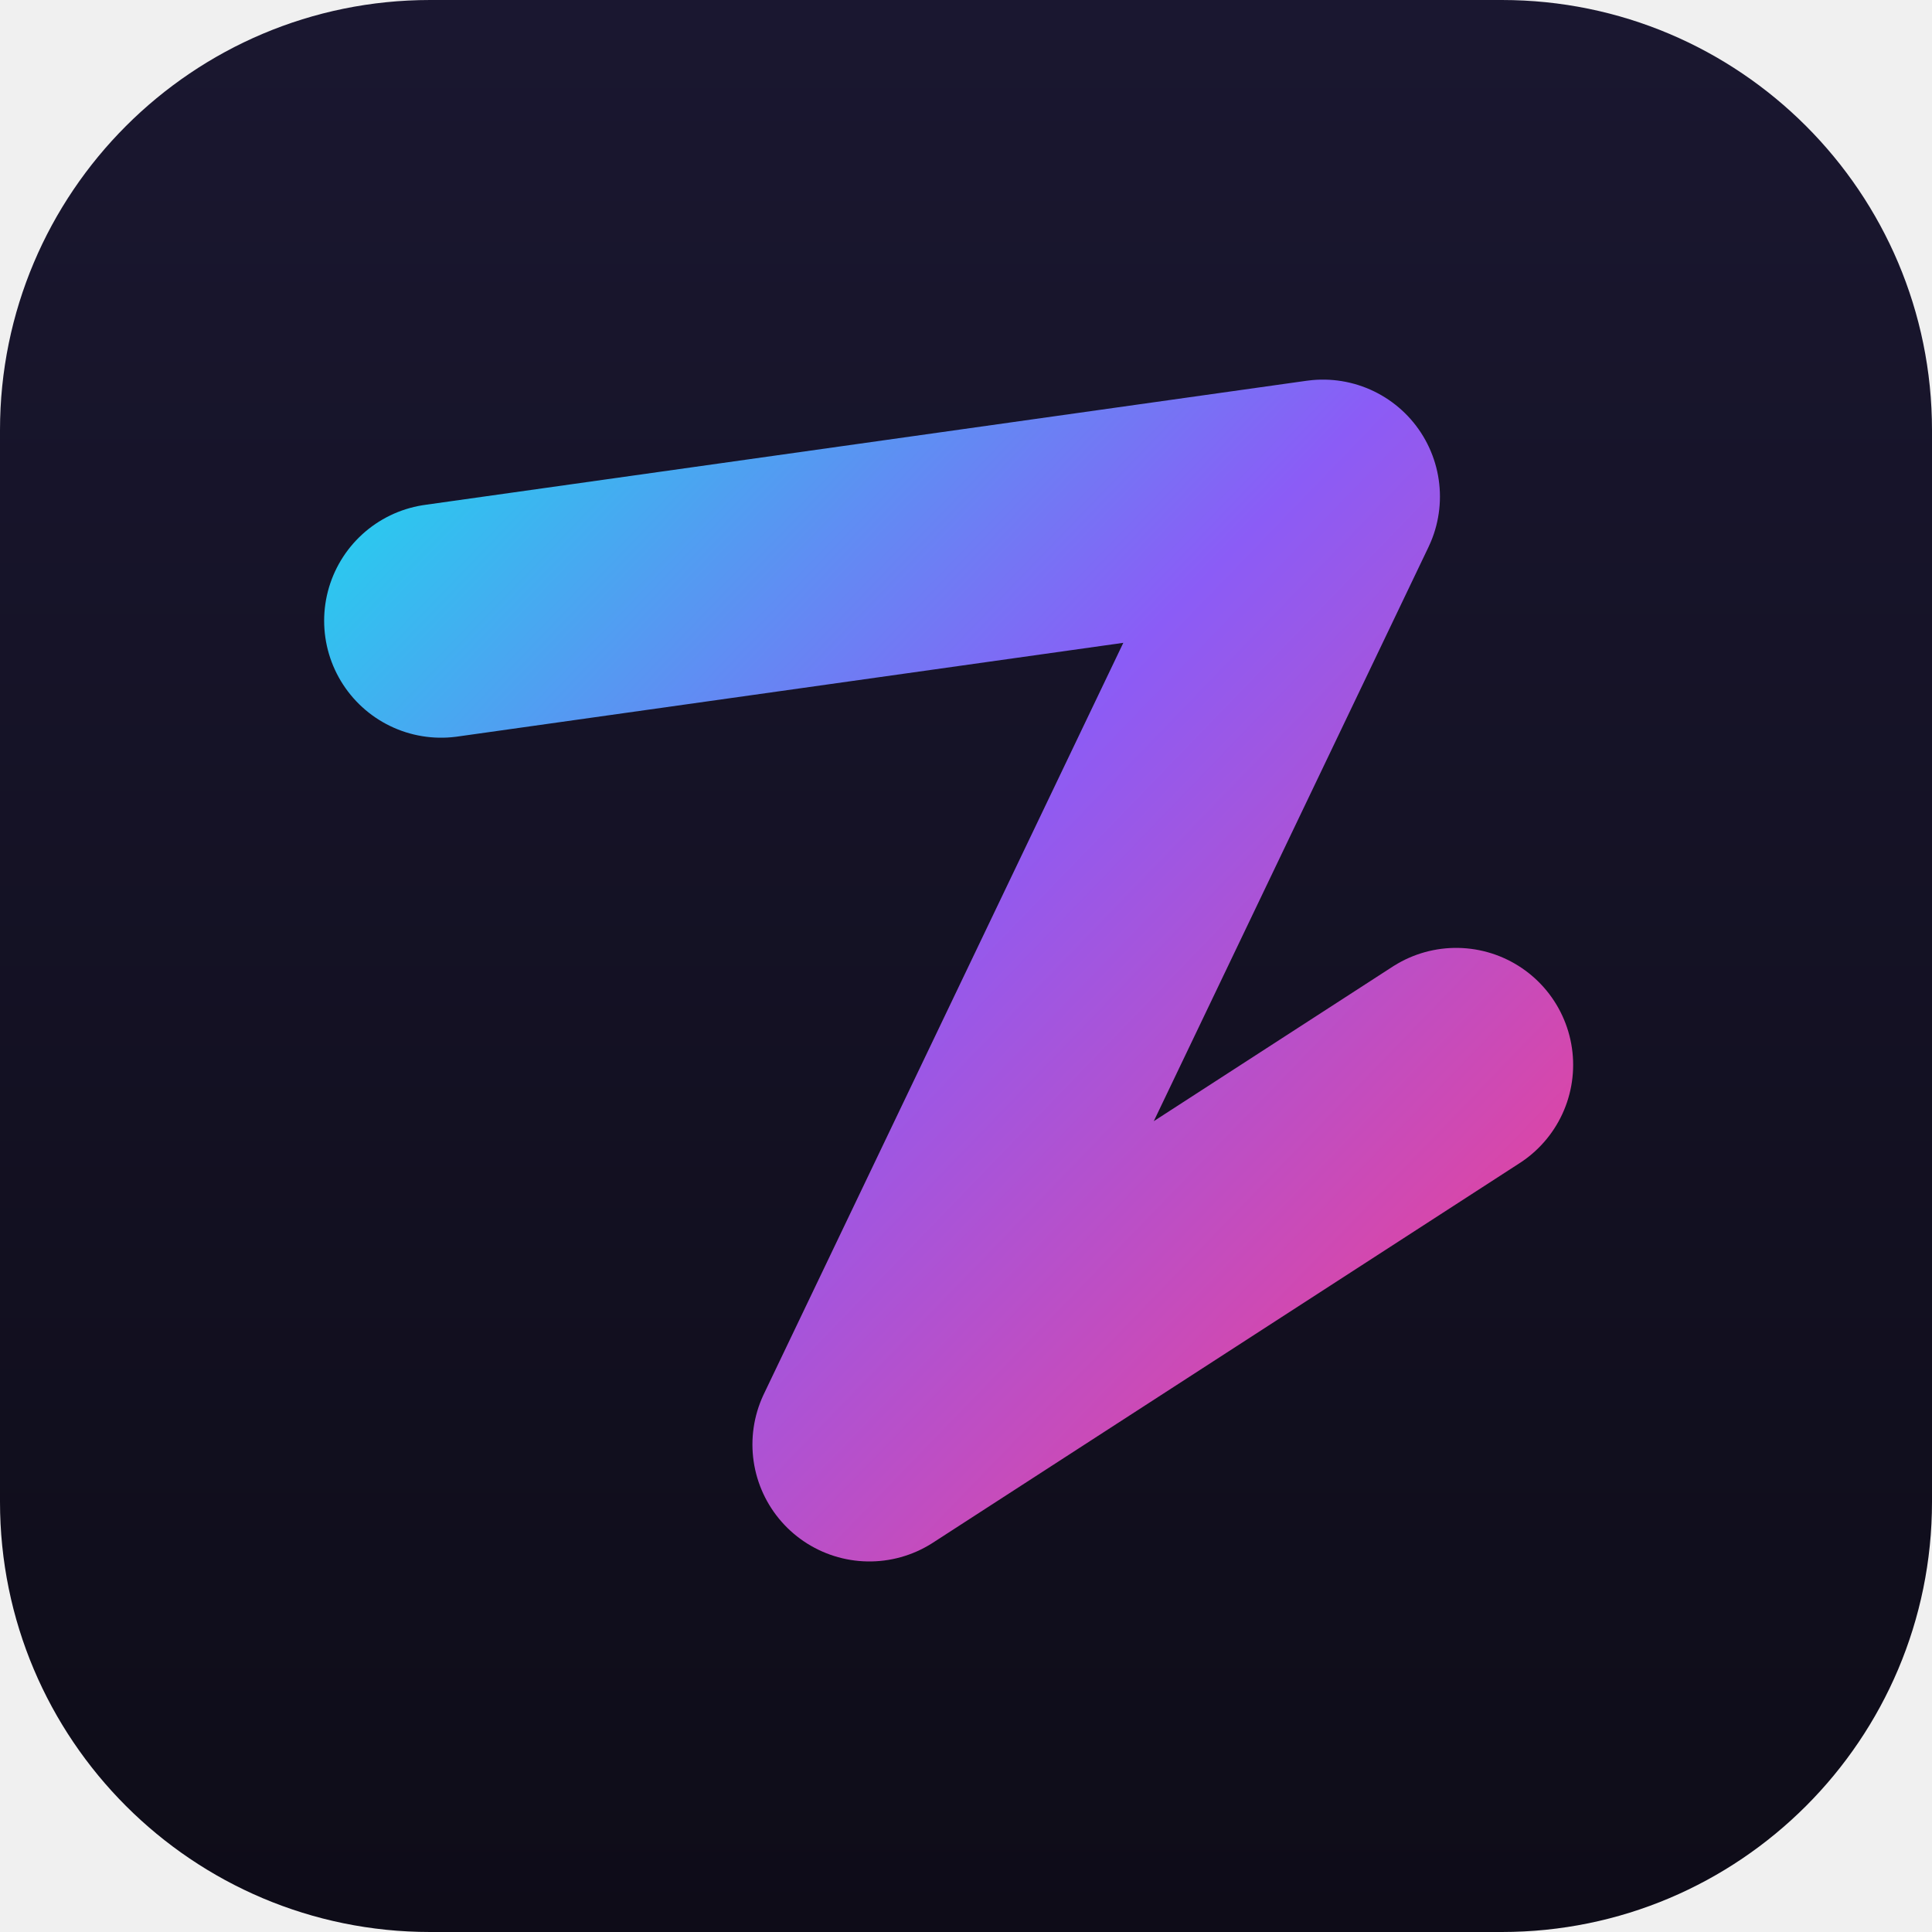
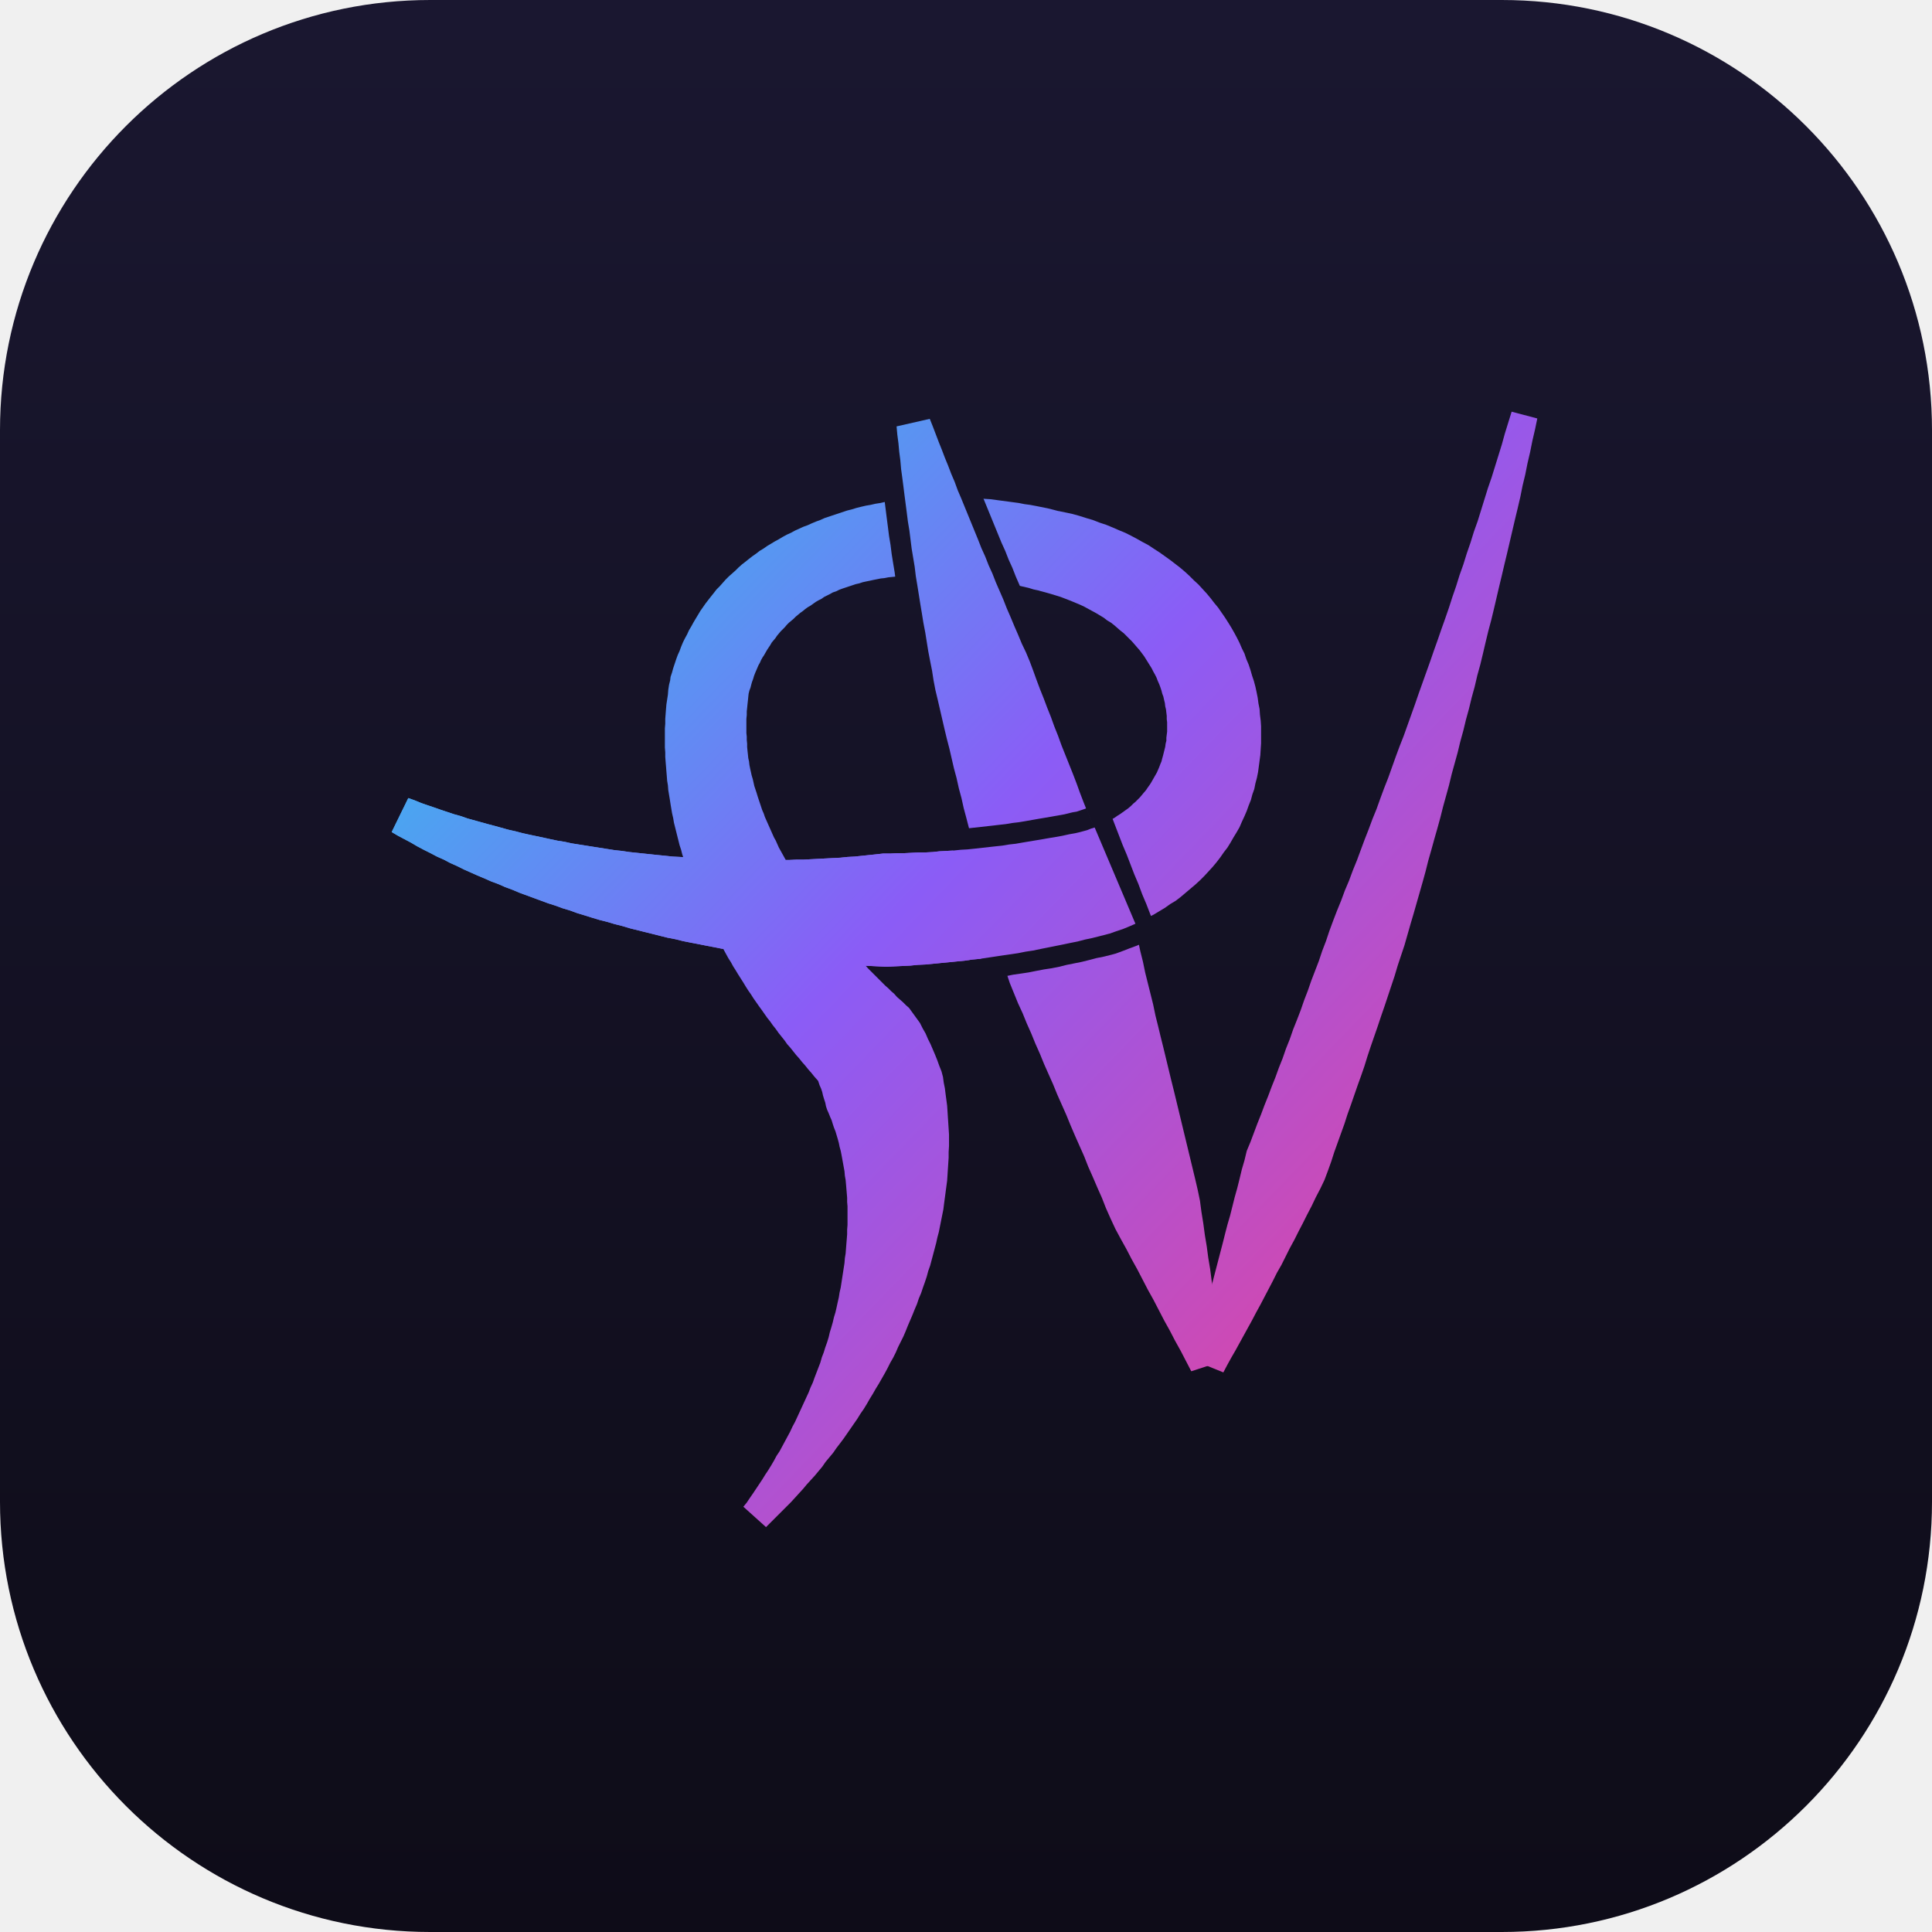
<svg xmlns="http://www.w3.org/2000/svg" viewBox="0 0 512 512" width="512" height="512" role="img" aria-label="Zivybb app icon">
  <defs>
    <linearGradient id="zivybbBackdrop" x1="0" y1="0" x2="0" y2="512" gradientUnits="userSpaceOnUse">
      <stop offset="0" stop-color="#1A1730" />
      <stop offset="1" stop-color="#0E0C18" />
    </linearGradient>
-     <linearGradient id="zivybbIconStroke" x1="100" y1="110" x2="400" y2="400" gradientUnits="userSpaceOnUse">
-       <stop offset="0" stop-color="#22D3EE" />
+     <linearGradient id="zivybbStroke" x1="105" y1="110" x2="405" y2="400" gradientUnits="userSpaceOnUse">
+       <stop offset="0.0" stop-color="#22D3EE" />
      <stop offset="0.45" stop-color="#8B5CF6" />
-       <stop offset="1" stop-color="#F43F8E" />
+       <stop offset="1.0" stop-color="#F43F8E" />
    </linearGradient>
+     <mask id="zivybbUnderV">
+       <rect x="0" y="0" width="512" height="512" fill="#fff" />
+       <path d="M 232.3 114.3 L 232.5 116.5 L 232.7 118.8 L 233.0 121.0 L 233.2 123.3 L 233.5 125.6 L 233.8 127.9 L 234.1 130.2 L 234.4 132.5 L 234.7 134.9 L 235.0 137.3 L 235.3 139.6 L 235.6 142.0 L 236.0 144.4 L 236.3 146.8 L 236.7 149.3 L 237.1 151.7 L 237.4 154.1 L 237.8 156.6 L 238.2 159.1 L 238.6 161.6 L 239.0 164.1 L 239.5 166.6 L 239.9 169.1 L 240.3 171.6 L 240.8 174.2 L 241.2 176.7 L 241.7 179.3 L 242.1 181.9 L 242.6 184.5 L 243.2 187.0 L 243.8 189.6 L 244.4 192.2 L 245.1 194.8 L 245.7 197.4 L 246.3 200.0 L 246.9 202.6 L 247.6 205.2 L 248.2 207.9 L 248.9 210.5 L 249.5 213.2 L 250.2 215.8 L 250.9 218.5 L 251.5 221.2 L 252.2 223.9 L 252.9 226.6 L 253.6 229.3 L 254.3 232.0 L 255.0 234.7 L 255.7 237.4 L 256.4 240.2 L 257.1 242.9 L 257.8 245.7 L 258.5 248.4 L 259.2 251.2 L 260.0 254.0 L 260.7 256.7 L 261.4 259.5 L 262.3 262.3 L 263.5 264.9 L 264.6 267.6 L 265.8 270.3 L 266.9 272.9 L 268.1 275.6 L 269.2 278.3 L 270.4 281.0 L 271.5 283.7 L 272.7 286.4 L 273.9 289.1 L 275.0 291.8 L 276.2 294.5 L 277.4 297.2 L 278.5 300.0 L 279.7 302.7 L 280.9 305.4 L 282.0 308.2 L 283.2 310.9 L 284.4 313.7 L 285.6 316.4 L 286.8 319.2 L 287.9 321.9 L 289.1 324.7 L 290.4 327.4 L 291.8 330.1 L 293.3 332.7 L 294.7 335.4 L 296.1 338.1 L 297.6 340.8 L 299.0 343.5 L 300.5 346.2 L 301.9 348.9 L 303.3 351.6 L 304.8 354.3 L 306.2 357.0 L 307.6 359.7 L 309.1 362.4 L 310.5 365.1 L 329.5 358.9 L 329.1 355.9 L 328.6 352.8 L 328.2 349.8 L 327.7 346.7 L 327.3 343.7 L 326.8 340.7 L 326.4 337.6 L 325.9 334.6 L 325.5 331.6 L 325.0 328.6 L 324.6 325.5 L 324.1 322.5 L 323.7 319.5 L 323.2 316.5 L 322.6 313.5 L 321.9 310.6 L 321.2 307.7 L 320.5 304.8 L 319.8 301.9 L 319.1 299.0 L 318.4 296.1 L 317.7 293.2 L 317.0 290.3 L 316.3 287.4 L 315.6 284.5 L 314.9 281.6 L 314.2 278.8 L 313.5 275.9 L 312.8 273.1 L 312.1 270.2 L 311.5 267.4 L 310.8 264.5 L 310.1 261.7 L 309.4 258.9 L 308.8 256.0 L 308.1 253.2 L 307.4 250.4 L 306.8 247.6 L 305.9 244.9 L 304.8 242.2 L 303.8 239.6 L 302.7 237.0 L 301.7 234.3 L 300.6 231.7 L 299.6 229.1 L 298.6 226.5 L 297.5 223.9 L 296.5 221.3 L 295.5 218.7 L 294.5 216.1 L 293.5 213.6 L 292.5 211.0 L 291.5 208.4 L 290.5 205.9 L 289.5 203.4 L 288.5 200.8 L 287.5 198.3 L 286.6 195.8 L 285.6 193.3 L 284.7 190.8 L 283.7 188.4 L 282.8 185.9 L 281.8 183.5 L 280.9 181.0 L 280.0 178.6 L 279.0 176.1 L 278.1 173.7 L 277.1 171.4 L 276.1 169.0 L 275.1 166.7 L 274.1 164.3 L 273.1 162.0 L 272.1 159.7 L 271.1 157.4 L 270.2 155.1 L 269.2 152.8 L 268.3 150.5 L 267.3 148.3 L 266.4 146.0 L 265.4 143.8 L 264.5 141.6 L 263.6 139.4 L 262.7 137.2 L 261.8 135.0 L 260.9 132.8 L 260.0 130.6 L 259.2 128.5 L 258.3 126.3 L 257.4 124.2 L 256.6 122.1 L 255.8 120.0 L 254.9 117.9 L 254.1 115.8 L 253.3 113.8 L 252.5 111.7 L 251.7 109.7 Z" fill="#000" />
+     </mask>
+     <mask id="zivybbUnderZ">
+       <rect x="0" y="0" width="512" height="512" fill="#fff" />
+       <path d="M 101.4 225.5 L 103.2 226.4 L 104.9 227.4 L 106.6 228.4 L 108.4 229.3 L 110.1 230.2 L 111.9 231.1 L 113.7 232.1 L 115.5 232.9 L 117.3 233.8 L 119.2 234.7 L 121.0 235.5 L 122.8 236.4 L 124.7 237.2 L 126.6 238.0 L 128.5 238.8 L 130.3 239.6 L 132.2 240.3 L 134.2 241.1 L 136.1 241.8 L 138.0 242.6 L 139.9 243.3 L 141.9 244.0 L 143.8 244.7 L 145.8 245.4 L 147.8 246.0 L 149.8 246.7 L 151.7 247.3 L 153.7 247.9 L 155.7 248.5 L 157.7 249.1 L 159.8 249.7 L 161.8 250.3 L 163.8 250.8 L 165.8 251.4 L 167.9 251.9 L 169.9 252.4 L 172.0 252.9 L 174.0 253.4 L 176.1 253.9 L 178.2 254.4 L 180.2 254.8 L 182.3 255.2 L 184.4 255.7 L 186.5 256.1 L 188.6 256.5 L 190.7 256.8 L 192.8 257.2 L 194.9 257.6 L 197.0 257.9 L 199.1 258.2 L 201.2 258.5 L 203.3 258.8 L 205.4 259.1 L 207.5 259.4 L 209.6 259.7 L 211.7 259.9 L 213.9 260.1 L 216.0 260.3 L 218.1 260.5 L 220.2 260.7 L 222.4 260.9 L 224.5 261.1 L 226.6 261.2 L 228.7 261.4 L 230.9 261.5 L 233.0 261.6 L 235.1 261.7 L 237.2 261.6 L 239.3 261.5 L 241.5 261.4 L 243.6 261.2 L 245.7 261.0 L 247.8 260.9 L 249.9 260.7 L 252.0 260.5 L 254.0 260.3 L 256.1 260.0 L 258.2 259.8 L 260.3 259.5 L 262.3 259.2 L 264.4 259.0 L 266.5 258.7 L 268.5 258.3 L 270.6 258.0 L 272.6 257.7 L 274.6 257.3 L 276.7 256.9 L 278.7 256.6 L 280.7 256.2 L 282.7 255.7 L 284.7 255.3 L 286.7 254.9 L 288.7 254.4 L 290.6 253.9 L 292.6 253.5 L 294.6 253.0 L 295.7 252.7 L 297.6 252.0 L 299.4 251.3 L 301.3 250.6 L 303.1 249.8 L 287.9 214.2 L 287.1 214.5 L 286.2 214.8 L 285.3 215.1 L 284.3 215.3 L 285.4 215.0 L 283.7 215.4 L 282.1 215.8 L 280.4 216.1 L 278.7 216.4 L 277.0 216.7 L 275.2 217.0 L 273.5 217.3 L 271.8 217.6 L 270.0 217.9 L 268.3 218.1 L 266.5 218.4 L 264.7 218.6 L 263.0 218.8 L 261.2 219.0 L 259.4 219.2 L 257.6 219.4 L 255.8 219.6 L 254.0 219.7 L 252.2 219.9 L 250.4 220.0 L 248.6 220.2 L 246.7 220.3 L 244.9 220.4 L 243.1 220.5 L 241.2 220.5 L 239.4 220.6 L 237.6 220.6 L 235.7 220.7 L 233.9 220.8 L 232.0 220.9 L 230.2 221.1 L 228.3 221.3 L 226.4 221.5 L 224.6 221.6 L 222.7 221.8 L 220.8 221.9 L 219.0 222.0 L 217.1 222.1 L 215.2 222.2 L 213.3 222.3 L 211.4 222.3 L 209.5 222.4 L 207.6 222.4 L 205.7 222.4 L 203.8 222.5 L 201.9 222.5 L 200.0 222.5 L 198.1 222.4 L 196.2 222.4 L 194.3 222.4 L 192.4 222.3 L 190.5 222.2 L 188.6 222.1 L 186.7 222.0 L 184.9 221.9 L 183.0 221.8 L 181.1 221.7 L 179.2 221.5 L 177.3 221.4 L 175.4 221.2 L 173.5 221.0 L 171.6 220.8 L 169.7 220.6 L 167.8 220.4 L 166.0 220.1 L 164.1 219.9 L 162.2 219.6 L 160.4 219.4 L 158.5 219.1 L 156.6 218.8 L 154.8 218.5 L 152.9 218.1 L 151.1 217.8 L 149.3 217.5 L 147.4 217.1 L 145.6 216.7 L 143.8 216.3 L 142.0 215.9 L 140.2 215.5 L 138.4 215.1 L 136.6 214.7 L 134.8 214.2 L 133.0 213.7 L 131.2 213.3 L 129.4 212.8 L 127.7 212.3 L 125.9 211.8 L 124.2 211.2 L 122.5 210.7 L 120.7 210.1 L 119.0 209.6 L 117.3 209.0 L 115.6 208.4 L 113.9 207.8 L 112.2 207.2 L 110.6 206.5 Z" fill="#000" />
+     </mask>
  </defs>
  <rect x="0" y="0" width="512" height="512" rx="114" ry="114" fill="url(#zivybbBackdrop)" />
-   <path d="M116.9 164.5 L350.6 131.6 L230.4 382.8 L385.9 282.2" fill="none" stroke="url(#zivybbIconStroke)" stroke-width="62" stroke-linecap="round" stroke-linejoin="round" />
+   <g fill="url(#zivybbStroke)">
+     <path d="M 103.8 220.5 L 105.5 221.5 L 107.2 222.4 L 108.9 223.3 L 110.6 224.3 L 112.3 225.2 L 114.1 226.1 L 115.8 227.0 L 117.6 227.8 L 119.3 228.7 L 121.1 229.5 L 122.9 230.4 L 124.7 231.2 L 126.5 232.0 L 128.4 232.8 L 130.2 233.6 L 132.1 234.3 L 133.9 235.1 L 135.8 235.8 L 137.7 236.6 L 139.6 237.3 L 141.5 238.0 L 143.4 238.7 L 145.3 239.4 L 147.2 240.0 L 149.1 240.7 L 151.1 241.3 L 153.0 242.0 L 155.0 242.6 L 156.9 243.2 L 158.9 243.8 L 160.9 244.3 L 162.9 244.9 L 164.9 245.4 L 166.9 246.0 L 168.9 246.5 L 170.9 247.0 L 172.9 247.5 L 174.9 248.0 L 176.9 248.5 L 179.0 248.9 L 181.0 249.4 L 183.0 249.8 L 185.1 250.2 L 187.1 250.6 L 189.2 251.0 L 191.2 251.4 L 193.3 251.7 L 195.4 252.1 L 197.4 252.4 L 199.5 252.7 L 201.6 253.1 L 203.6 253.4 L 205.7 253.6 L 207.8 253.9 L 209.9 254.2 L 212.0 254.4 L 214.1 254.6 L 216.1 254.8 L 218.2 255.1 L 220.3 255.2 L 222.4 255.4 L 224.5 255.6 L 226.6 255.7 L 228.7 255.9 L 230.8 256.0 L 232.8 256.1 L 234.9 256.2 L 237.0 256.1 L 239.1 256.0 L 241.2 255.9 L 243.2 255.7 L 245.3 255.6 L 247.4 255.4 L 249.4 255.2 L 251.5 255.0 L 253.5 254.8 L 255.6 254.6 L 257.6 254.3 L 259.7 254.1 L 261.7 253.8 L 263.7 253.5 L 265.7 253.2 L 267.8 252.9 L 269.8 252.6 L 271.8 252.2 L 273.8 251.9 L 275.7 251.5 L 277.7 251.1 L 279.7 250.7 L 281.7 250.3 L 283.6 249.9 L 285.6 249.5 L 287.5 249.0 L 289.4 248.6 L 291.4 248.1 L 293.3 247.6 L 294.1 247.4 L 295.8 246.8 L 297.6 246.2 L 299.3 245.5 L 300.9 244.8 L 302.6 244.0 L 304.1 243.2 L 305.7 242.4 L 307.2 241.5 L 308.7 240.6 L 310.1 239.6 L 311.6 238.7 L 312.9 237.7 L 314.2 236.6 L 315.5 235.5 L 316.8 234.4 L 318.0 233.3 L 319.2 232.1 L 320.3 230.9 L 321.4 229.7 L 322.4 228.5 L 323.4 227.2 L 324.3 225.9 L 325.3 224.6 L 326.1 223.3 L 326.9 221.9 L 327.7 220.6 L 328.5 219.2 L 329.1 217.8 L 329.8 216.3 L 330.4 214.9 L 330.9 213.5 L 331.5 212.0 L 331.9 210.5 L 332.4 209.1 L 332.7 207.6 L 333.1 206.1 L 333.4 204.6 L 333.6 203.1 L 333.8 201.6 L 334.0 200.1 L 334.1 198.5 L 334.2 197.0 L 334.2 195.5 L 334.2 194.0 L 334.2 192.5 L 334.1 191.0 L 333.9 189.4 L 333.8 187.9 L 333.5 186.4 L 333.3 184.9 L 333.0 183.4 L 332.7 182.0 L 332.3 180.5 L 331.8 179.0 L 331.4 177.6 L 330.9 176.1 L 330.3 174.7 L 329.8 173.2 L 329.1 171.8 L 328.5 170.4 L 327.8 169.0 L 327.1 167.7 L 326.3 166.3 L 325.5 165.0 L 324.6 163.6 L 323.7 162.3 L 322.8 161.0 L 321.8 159.8 L 320.8 158.5 L 319.8 157.3 L 318.7 156.1 L 317.6 154.9 L 316.4 153.8 L 315.2 152.6 L 314.0 151.5 L 312.7 150.4 L 311.4 149.4 L 310.1 148.4 L 308.7 147.4 L 307.3 146.4 L 305.9 145.5 L 304.4 144.5 L 302.9 143.7 L 301.3 142.8 L 299.8 142.0 L 298.2 141.2 L 296.5 140.5 L 294.9 139.8 L 293.2 139.1 L 291.4 138.5 L 289.6 137.8 L 287.9 137.3 L 286.0 136.7 L 284.2 136.2 L 282.3 135.8 L 280.4 135.4 L 280.7 135.5 L 279.2 135.1 L 277.6 134.7 L 276.1 134.4 L 274.6 134.1 L 273.0 133.8 L 271.5 133.6 L 270.0 133.3 L 268.5 133.1 L 267.0 132.9 L 265.5 132.7 L 264.0 132.5 L 262.5 132.3 L 261.0 132.2 L 259.6 132.1 L 258.1 132.0 L 256.7 131.9 L 255.2 131.8 L 253.8 131.8 L 252.3 131.7 L 250.9 131.7 L 249.5 131.7 L 248.1 131.8 L 246.7 131.8 L 245.3 131.9 L 244.0 132.0 L 242.6 132.1 L 241.2 132.2 L 239.9 132.3 L 238.5 132.5 L 237.2 132.6 L 235.9 132.8 L 234.6 133.0 L 233.3 133.3 L 232.0 133.5 L 230.7 133.8 L 229.5 134.0 L 228.2 134.3 L 227.0 134.6 L 225.7 135.0 L 224.5 135.3 L 223.3 135.7 L 222.1 136.1 L 220.9 136.5 L 219.7 136.9 L 218.5 137.3 L 217.4 137.8 L 216.3 138.2 L 215.1 138.7 L 214.0 139.2 L 212.9 139.6 L 211.8 140.1 L 210.7 140.6 L 209.6 141.2 L 208.5 141.7 L 207.4 142.3 L 206.4 142.9 L 205.3 143.5 L 204.3 144.1 L 203.3 144.7 L 202.3 145.4 L 201.3 146.0 L 200.4 146.7 L 199.4 147.4 L 198.5 148.1 L 197.5 148.9 L 196.6 149.6 L 195.7 150.4 L 194.9 151.2 L 194.0 152.0 L 193.1 152.8 L 192.3 153.6 L 191.5 154.5 L 190.7 155.4 L 189.9 156.2 L 189.2 157.1 L 188.4 158.1 L 187.7 159.0 L 187.0 159.9 L 186.3 160.9 L 185.6 161.9 L 185.0 162.9 L 184.4 163.9 L 183.8 164.9 L 183.2 166.0 L 182.6 167.0 L 182.1 168.1 L 181.5 169.2 L 181.0 170.2 L 180.5 171.4 L 180.1 172.5 L 179.6 173.6 L 179.2 174.7 L 178.8 175.9 L 178.4 177.1 L 178.1 178.2 L 177.7 179.4 L 177.6 180.3 L 177.3 181.5 L 177.1 182.8 L 177.0 184.1 L 176.8 185.4 L 176.6 186.7 L 176.5 187.9 L 176.4 189.2 L 176.3 190.5 L 176.3 191.8 L 176.2 193.0 L 176.2 194.3 L 176.2 195.6 L 176.2 196.9 L 176.2 198.1 L 176.3 199.4 L 176.3 200.6 L 176.4 201.9 L 176.5 203.1 L 176.6 204.4 L 176.7 205.6 L 176.8 206.9 L 177.0 208.1 L 177.1 209.4 L 177.3 210.6 L 177.5 211.8 L 177.7 213.1 L 177.9 214.3 L 178.1 215.5 L 178.4 216.8 L 178.6 218.0 L 178.9 219.2 L 179.2 220.4 L 179.5 221.6 L 179.8 222.8 L 180.1 224.0 L 180.5 225.2 L 180.8 226.4 L 181.2 227.6 L 181.6 228.8 L 182.0 230.0 L 182.4 231.2 L 182.8 232.4 L 183.3 233.5 L 183.7 234.7 L 184.2 235.9 L 184.7 237.0 L 185.1 238.2 L 185.6 239.3 L 186.1 240.5 L 186.7 241.6 L 187.2 242.8 L 187.7 243.9 L 188.3 245.0 L 188.8 246.2 L 189.4 247.3 L 190.0 248.4 L 190.6 249.5 L 191.2 250.6 L 191.8 251.7 L 192.4 252.8 L 193.0 253.9 L 193.7 255.0 L 194.3 256.1 L 195.0 257.2 L 195.6 258.2 L 196.3 259.3 L 197.0 260.4 L 197.6 261.4 L 198.3 262.5 L 199.0 263.5 L 199.7 264.6 L 200.4 265.6 L 201.1 266.6 L 201.9 267.7 L 202.6 268.7 L 203.3 269.7 L 204.1 270.7 L 204.8 271.7 L 205.6 272.7 L 206.3 273.7 L 207.1 274.7 L 207.9 275.7 L 208.6 276.7 L 209.4 277.6 L 210.2 278.6 L 211.0 279.6 L 211.8 280.5 L 212.6 281.5 L 213.4 282.4 L 214.2 283.4 L 215.0 284.3 L 215.8 285.3 L 216.6 286.2 L 217.4 287.1 L 218.3 288.0 L 219.1 288.9 L 216.2 284.9 L 216.6 285.8 L 216.9 286.7 L 217.2 287.6 L 217.6 288.5 L 217.9 289.4 L 218.1 290.3 L 218.4 291.3 L 218.7 292.2 L 218.9 293.2 L 219.2 294.1 L 219.6 295.0 L 220.0 296.0 L 220.4 296.9 L 220.7 297.9 L 221.0 298.8 L 221.4 299.8 L 221.7 300.8 L 222.0 301.8 L 222.3 302.9 L 222.5 303.9 L 222.8 305.0 L 223.0 306.0 L 223.2 307.1 L 223.4 308.2 L 223.6 309.3 L 223.8 310.4 L 223.9 311.6 L 224.1 312.7 L 224.2 313.8 L 224.3 315.0 L 224.4 316.2 L 224.5 317.4 L 224.5 318.5 L 224.6 319.7 L 224.6 320.9 L 224.6 322.2 L 224.6 323.4 L 224.6 324.6 L 224.5 325.9 L 224.5 327.1 L 224.4 328.4 L 224.3 329.6 L 224.2 330.9 L 224.1 332.2 L 223.9 333.4 L 223.8 334.7 L 223.6 336.0 L 223.4 337.3 L 223.2 338.6 L 223.0 339.9 L 222.8 341.2 L 222.5 342.5 L 222.3 343.8 L 222.0 345.1 L 221.7 346.5 L 221.4 347.8 L 221.0 349.1 L 220.7 350.4 L 220.3 351.8 L 219.9 353.1 L 219.6 354.4 L 219.2 355.7 L 218.7 357.1 L 218.3 358.4 L 217.8 359.7 L 217.4 361.1 L 216.9 362.4 L 216.4 363.7 L 215.9 365.0 L 215.4 366.4 L 214.8 367.7 L 214.3 369.0 L 213.7 370.3 L 213.1 371.6 L 212.5 372.9 L 211.9 374.2 L 211.3 375.5 L 210.7 376.8 L 210.0 378.1 L 209.4 379.4 L 208.7 380.7 L 208.0 382.0 L 207.3 383.3 L 206.6 384.6 L 205.8 385.8 L 205.1 387.1 L 204.4 388.3 L 203.6 389.6 L 202.8 390.8 L 202.0 392.1 L 201.2 393.3 L 200.4 394.5 L 199.6 395.7 L 198.7 397.0 L 197.9 398.2 L 197.0 399.3 L 203.0 404.7 L 204.1 403.6 L 205.2 402.5 L 206.3 401.4 L 207.4 400.3 L 208.5 399.2 L 209.6 398.1 L 210.7 396.9 L 211.7 395.8 L 212.8 394.6 L 213.8 393.4 L 214.8 392.3 L 215.9 391.1 L 216.9 389.9 L 217.9 388.7 L 218.8 387.4 L 219.8 386.2 L 220.8 385.0 L 221.7 383.7 L 222.7 382.4 L 223.6 381.2 L 224.5 379.9 L 225.4 378.6 L 226.3 377.3 L 227.2 376.0 L 228.0 374.7 L 228.9 373.4 L 229.7 372.1 L 230.5 370.7 L 231.3 369.4 L 232.1 368.0 L 232.9 366.7 L 233.7 365.3 L 234.5 363.9 L 235.2 362.6 L 235.9 361.2 L 236.7 359.8 L 237.4 358.4 L 238.0 357.0 L 238.7 355.6 L 239.4 354.2 L 240.0 352.8 L 240.6 351.3 L 241.2 349.9 L 241.8 348.5 L 242.4 347.0 L 243.0 345.6 L 243.5 344.1 L 244.1 342.7 L 244.6 341.2 L 245.1 339.8 L 245.6 338.3 L 246.0 336.8 L 246.5 335.4 L 246.9 333.9 L 247.3 332.4 L 247.7 330.9 L 248.1 329.4 L 248.4 328.0 L 248.8 326.5 L 249.1 325.0 L 249.4 323.5 L 249.7 322.0 L 250.0 320.5 L 250.2 318.9 L 250.4 317.4 L 250.6 315.9 L 250.8 314.4 L 251.0 312.9 L 251.1 311.4 L 251.2 309.8 L 251.3 308.3 L 251.4 306.8 L 251.4 305.3 L 251.5 303.7 L 251.5 302.2 L 251.5 300.7 L 251.4 299.1 L 251.3 297.6 L 251.2 296.1 L 251.1 294.5 L 251.0 293.0 L 250.8 291.5 L 250.6 290.0 L 250.4 288.4 L 250.1 286.9 L 249.9 285.4 L 249.5 283.9 L 248.9 282.4 L 248.4 281.0 L 247.8 279.5 L 247.2 278.1 L 246.6 276.7 L 245.9 275.3 L 245.3 273.9 L 244.5 272.5 L 243.8 271.1 L 240.9 267.1 L 240.1 266.4 L 239.3 265.6 L 238.5 264.9 L 237.7 264.2 L 237.0 263.4 L 236.2 262.7 L 235.4 261.9 L 234.6 261.2 L 233.8 260.4 L 233.1 259.7 L 232.3 258.9 L 231.5 258.1 L 230.8 257.4 L 230.0 256.6 L 229.3 255.8 L 228.5 255.0 L 227.8 254.2 L 227.1 253.4 L 226.4 252.6 L 225.6 251.8 L 224.9 251.0 L 224.2 250.2 L 223.5 249.4 L 222.8 248.6 L 222.1 247.8 L 221.4 247.0 L 220.8 246.1 L 220.1 245.3 L 219.4 244.5 L 218.8 243.6 L 218.1 242.8 L 217.5 242.0 L 216.9 241.1 L 216.2 240.3 L 215.6 239.4 L 215.0 238.6 L 214.4 237.7 L 213.8 236.9 L 213.2 236.0 L 212.7 235.1 L 212.1 234.3 L 211.5 233.4 L 211.0 232.5 L 210.4 231.7 L 209.9 230.8 L 209.4 229.9 L 208.9 229.0 L 208.4 228.2 L 207.9 227.3 L 207.4 226.4 L 206.9 225.5 L 206.4 224.6 L 206.0 223.7 L 205.6 222.8 L 205.1 221.9 L 204.7 221.0 L 204.3 220.1 L 203.9 219.2 L 203.5 218.3 L 203.1 217.4 L 202.7 216.5 L 202.4 215.6 L 202.0 214.7 L 201.7 213.8 L 201.4 212.9 L 201.1 212.0 L 200.8 211.1 L 200.5 210.1 L 200.2 209.2 L 199.9 208.3 L 199.7 207.4 L 199.5 206.5 L 199.2 205.5 L 199.0 204.6 L 198.8 203.7 L 198.6 202.7 L 198.5 201.8 L 198.3 200.9 L 198.2 199.9 L 198.1 199.0 L 198.0 198.0 L 198.0 197.1 L 197.9 196.1 L 197.9 195.2 L 197.8 194.3 L 197.8 193.3 L 197.8 192.4 L 197.8 191.4 L 197.8 190.5 L 197.9 189.5 L 197.9 188.5 L 198.0 187.6 L 198.1 186.6 L 198.2 185.7 L 198.3 184.7 L 198.4 183.7 L 198.3 184.6 L 198.4 183.8 L 198.6 183.0 L 198.9 182.2 L 199.1 181.4 L 199.3 180.7 L 199.6 179.9 L 199.8 179.2 L 200.1 178.4 L 200.4 177.7 L 200.7 177.0 L 201.0 176.3 L 201.4 175.6 L 201.7 174.9 L 202.1 174.2 L 202.5 173.6 L 202.9 172.9 L 203.3 172.2 L 203.7 171.6 L 204.1 171.0 L 204.5 170.3 L 205.0 169.7 L 205.5 169.1 L 205.9 168.5 L 206.4 167.9 L 206.9 167.3 L 207.5 166.7 L 208.0 166.2 L 208.5 165.6 L 209.1 165.0 L 209.7 164.5 L 210.3 164.0 L 210.9 163.4 L 211.5 162.9 L 212.1 162.4 L 212.8 161.9 L 213.4 161.4 L 214.1 160.9 L 214.8 160.5 L 215.5 160.0 L 216.2 159.5 L 216.9 159.1 L 217.7 158.7 L 218.4 158.2 L 219.2 157.8 L 220.0 157.4 L 220.7 157.0 L 221.6 156.7 L 222.4 156.3 L 223.2 156.0 L 224.1 155.7 L 225.0 155.4 L 225.9 155.1 L 226.8 154.8 L 227.7 154.6 L 228.6 154.3 L 229.5 154.1 L 230.5 153.9 L 231.4 153.7 L 232.4 153.5 L 233.4 153.3 L 234.4 153.2 L 235.4 153.0 L 236.4 152.9 L 237.4 152.8 L 238.4 152.6 L 239.5 152.5 L 240.5 152.5 L 241.6 152.4 L 242.7 152.3 L 243.8 152.3 L 244.9 152.3 L 246.0 152.3 L 247.1 152.3 L 248.2 152.3 L 249.4 152.3 L 250.5 152.3 L 251.7 152.4 L 252.8 152.5 L 254.0 152.6 L 255.2 152.7 L 256.4 152.8 L 257.6 152.9 L 258.8 153.1 L 260.0 153.3 L 261.2 153.4 L 262.5 153.6 L 263.7 153.9 L 265.0 154.1 L 266.2 154.3 L 267.5 154.6 L 268.8 154.9 L 270.0 155.2 L 271.3 155.5 L 272.6 155.8 L 273.9 156.2 L 275.3 156.5 L 275.6 156.6 L 277.1 157.0 L 278.5 157.4 L 279.8 157.8 L 281.1 158.2 L 282.4 158.7 L 283.7 159.2 L 284.9 159.7 L 286.1 160.2 L 287.2 160.7 L 288.3 161.3 L 289.4 161.9 L 290.5 162.5 L 291.5 163.1 L 292.5 163.7 L 293.4 164.4 L 294.4 165.0 L 295.3 165.7 L 296.1 166.4 L 296.9 167.1 L 297.8 167.8 L 298.5 168.5 L 299.3 169.3 L 300.0 170.0 L 300.7 170.8 L 301.3 171.5 L 302.0 172.3 L 302.6 173.1 L 303.2 173.9 L 303.7 174.7 L 304.2 175.5 L 304.7 176.3 L 305.2 177.1 L 305.6 177.9 L 306.1 178.8 L 306.5 179.6 L 306.8 180.4 L 307.2 181.3 L 307.5 182.1 L 307.8 183.0 L 308.0 183.8 L 308.3 184.6 L 308.5 185.5 L 308.7 186.3 L 308.8 187.2 L 309.0 188.0 L 309.1 188.9 L 309.2 189.7 L 309.2 190.6 L 309.3 191.4 L 309.3 192.2 L 309.3 193.1 L 309.3 193.9 L 309.2 194.7 L 309.1 195.5 L 309.1 196.3 L 308.9 197.1 L 308.8 197.9 L 308.6 198.7 L 308.4 199.5 L 308.2 200.3 L 308.0 201.0 L 307.8 201.8 L 307.5 202.5 L 307.2 203.3 L 306.9 204.0 L 306.6 204.7 L 306.2 205.4 L 305.8 206.1 L 305.4 206.8 L 305.0 207.5 L 304.6 208.1 L 304.1 208.8 L 303.7 209.4 L 303.1 210.1 L 302.6 210.7 L 302.1 211.3 L 301.5 211.9 L 300.9 212.5 L 300.3 213.0 L 299.7 213.6 L 299.0 214.2 L 298.3 214.7 L 297.6 215.2 L 296.9 215.7 L 296.1 216.2 L 295.4 216.7 L 294.5 217.2 L 293.7 217.6 L 292.8 218.0 L 291.9 218.5 L 291.0 218.9 L 290.1 219.3 L 289.1 219.6 L 288.1 220.0 L 287.0 220.3 L 285.9 220.6 L 286.7 220.4 L 285.0 220.8 L 283.3 221.1 L 281.5 221.5 L 279.8 221.8 L 278.0 222.1 L 276.3 222.4 L 274.5 222.7 L 272.7 223.0 L 270.9 223.3 L 269.2 223.6 L 267.4 223.8 L 265.6 224.1 L 263.7 224.3 L 261.9 224.5 L 260.1 224.7 L 258.3 224.9 L 256.4 225.1 L 254.6 225.2 L 252.7 225.4 L 250.9 225.5 L 249.0 225.6 L 247.2 225.8 L 245.3 225.9 L 243.4 225.9 L 241.6 226.0 L 239.7 226.1 L 237.8 226.1 L 235.9 226.2 L 234.0 226.2 L 232.2 226.4 L 230.3 226.6 L 228.4 226.8 L 226.5 227.0 L 224.6 227.1 L 222.7 227.3 L 220.7 227.4 L 218.8 227.5 L 216.9 227.6 L 215.0 227.7 L 213.1 227.8 L 211.2 227.8 L 209.2 227.9 L 207.3 227.9 L 205.4 227.9 L 203.4 227.9 L 201.5 227.9 L 199.6 227.9 L 197.6 227.9 L 195.7 227.9 L 193.8 227.8 L 191.8 227.8 L 189.9 227.7 L 188.0 227.6 L 186.0 227.5 L 184.1 227.4 L 182.2 227.2 L 180.2 227.1 L 178.3 227.0 L 176.4 226.8 L 174.4 226.6 L 172.5 226.4 L 170.6 226.2 L 168.7 226.0 L 166.8 225.8 L 164.8 225.5 L 162.9 225.3 L 161.0 225.0 L 159.1 224.7 L 157.2 224.4 L 155.3 224.1 L 153.4 223.8 L 151.5 223.5 L 149.7 223.1 L 147.8 222.8 L 145.9 222.4 L 144.1 222.0 L 142.2 221.6 L 140.3 221.2 L 138.5 220.8 L 136.6 220.3 L 134.8 219.9 L 133.0 219.4 L 131.2 218.9 L 129.3 218.4 L 127.5 217.9 L 125.7 217.4 L 123.9 216.9 L 122.2 216.3 L 120.4 215.8 L 118.6 215.2 L 116.8 214.6 L 115.1 214.0 L 113.3 213.4 L 111.6 212.8 L 109.9 212.1 L 108.2 211.5 Z" mask="url(#zivybbUnderV)" />
+     <path d="M 237.6 113.0 L 237.8 115.2 L 238.1 117.5 L 238.3 119.7 L 238.6 122.0 L 238.8 124.3 L 239.1 126.5 L 239.4 128.8 L 239.7 131.2 L 240.0 133.5 L 240.3 135.8 L 240.6 138.2 L 241.0 140.6 L 241.3 143.0 L 241.6 145.4 L 242.0 147.8 L 242.4 150.2 L 242.7 152.7 L 243.1 155.1 L 243.5 157.6 L 243.9 160.1 L 244.3 162.5 L 244.7 165.0 L 245.2 167.6 L 245.6 170.1 L 246.0 172.6 L 246.5 175.2 L 247.0 177.7 L 247.4 180.3 L 247.9 182.9 L 248.5 185.4 L 249.1 188.0 L 249.7 190.6 L 250.3 193.2 L 250.9 195.7 L 251.6 198.4 L 252.2 201.0 L 252.8 203.6 L 253.5 206.2 L 254.1 208.9 L 254.8 211.5 L 255.4 214.2 L 256.1 216.8 L 256.8 219.5 L 257.5 222.2 L 258.1 224.9 L 258.8 227.6 L 259.5 230.3 L 260.2 233.0 L 260.9 235.8 L 261.6 238.5 L 262.3 241.2 L 263.0 244.0 L 263.8 246.7 L 264.5 249.5 L 265.2 252.2 L 265.9 255.0 L 266.7 257.8 L 267.6 260.5 L 268.7 263.2 L 269.8 265.9 L 271.0 268.5 L 272.1 271.2 L 273.3 273.9 L 274.4 276.6 L 275.6 279.3 L 276.7 282.0 L 277.9 284.7 L 279.1 287.4 L 280.2 290.1 L 281.4 292.8 L 282.6 295.5 L 283.7 298.2 L 284.9 301.0 L 286.1 303.7 L 287.3 306.4 L 288.4 309.2 L 289.6 311.9 L 290.8 314.7 L 292.0 317.4 L 293.1 320.2 L 294.3 322.9 L 295.6 325.7 L 297.0 328.3 L 298.5 331.0 L 299.9 333.7 L 301.4 336.4 L 302.8 339.1 L 304.2 341.8 L 305.7 344.5 L 307.1 347.2 L 308.5 349.9 L 310.0 352.6 L 311.4 355.3 L 312.9 358.0 L 314.3 360.7 L 315.7 363.4 L 324.3 360.6 L 323.8 357.6 L 323.4 354.5 L 322.9 351.5 L 322.5 348.5 L 322.0 345.4 L 321.6 342.4 L 321.1 339.4 L 320.7 336.3 L 320.2 333.3 L 319.8 330.3 L 319.3 327.3 L 318.9 324.3 L 318.4 321.2 L 318.0 318.2 L 317.4 315.3 L 316.7 312.3 L 316.0 309.4 L 315.3 306.5 L 314.6 303.6 L 313.9 300.7 L 313.2 297.8 L 312.5 294.9 L 311.8 292.0 L 311.1 289.1 L 310.4 286.3 L 309.7 283.4 L 309.0 280.5 L 308.3 277.6 L 307.6 274.8 L 306.9 271.9 L 306.2 269.1 L 305.6 266.2 L 304.9 263.4 L 304.2 260.6 L 303.5 257.8 L 302.9 254.9 L 302.2 252.1 L 301.6 249.3 L 300.7 246.6 L 299.6 244.0 L 298.5 241.3 L 297.5 238.7 L 296.5 236.0 L 295.4 233.4 L 294.4 230.8 L 293.3 228.2 L 292.3 225.6 L 291.3 223.0 L 290.3 220.4 L 289.3 217.8 L 288.2 215.2 L 287.2 212.7 L 286.2 210.1 L 285.3 207.6 L 284.3 205.0 L 283.3 202.5 L 282.3 200.0 L 281.3 197.5 L 280.4 195.0 L 279.4 192.5 L 278.5 190.0 L 277.5 187.5 L 276.6 185.1 L 275.6 182.6 L 274.7 180.2 L 273.8 177.7 L 272.9 175.3 L 271.9 172.9 L 270.8 170.6 L 269.8 168.2 L 268.8 165.9 L 267.8 163.5 L 266.8 161.2 L 265.9 158.9 L 264.9 156.6 L 263.9 154.3 L 263.0 152.0 L 262.0 149.8 L 261.1 147.5 L 260.1 145.3 L 259.2 143.0 L 258.3 140.8 L 257.4 138.6 L 256.5 136.4 L 255.6 134.2 L 254.7 132.0 L 253.8 129.9 L 253.0 127.7 L 252.1 125.6 L 251.3 123.5 L 250.4 121.3 L 249.6 119.2 L 248.8 117.2 L 248.0 115.1 L 247.2 113.0 L 246.4 111.0 Z" mask="url(#zivybbUnderZ)" />
+     <path d="M 324.2 363.7 L 325.2 361.8 L 326.3 359.8 L 327.4 357.9 L 328.5 355.9 L 329.6 353.9 L 330.7 351.9 L 331.8 349.9 L 332.9 347.8 L 334.0 345.8 L 335.1 343.7 L 336.2 341.6 L 337.3 339.5 L 338.4 337.3 L 339.6 335.2 L 340.7 333.0 L 341.8 330.8 L 343.0 328.6 L 344.1 326.4 L 345.3 324.1 L 346.4 321.9 L 347.6 319.6 L 348.7 317.3 L 349.9 315.0 L 351.0 312.7 L 351.9 310.3 L 352.8 307.8 L 353.6 305.3 L 354.5 302.8 L 355.4 300.3 L 356.3 297.8 L 357.1 295.3 L 358.0 292.8 L 358.9 290.2 L 359.8 287.6 L 360.7 285.1 L 361.6 282.5 L 362.4 279.9 L 363.3 277.2 L 364.2 274.6 L 365.1 272.0 L 366.0 269.3 L 366.9 266.7 L 367.8 264.0 L 368.7 261.3 L 369.6 258.6 L 370.4 255.9 L 371.3 253.2 L 372.2 250.5 L 373.0 247.7 L 373.8 244.9 L 374.6 242.2 L 375.4 239.4 L 376.2 236.6 L 377.0 233.8 L 377.8 230.9 L 378.5 228.1 L 379.3 225.3 L 380.1 222.4 L 380.9 219.6 L 381.7 216.7 L 382.4 213.9 L 383.2 211.0 L 384.0 208.1 L 384.7 205.2 L 385.5 202.3 L 386.3 199.4 L 387.0 196.5 L 387.8 193.6 L 388.5 190.7 L 389.3 187.8 L 390.0 184.9 L 390.8 182.0 L 391.5 179.0 L 392.3 176.1 L 393.0 173.2 L 393.7 170.2 L 394.4 167.3 L 395.2 164.3 L 395.9 161.4 L 396.6 158.4 L 397.3 155.4 L 398.0 152.5 L 398.7 149.5 L 399.4 146.6 L 400.1 143.6 L 400.8 140.6 L 401.5 137.6 L 402.2 134.7 L 402.9 131.7 L 403.5 128.7 L 404.2 125.8 L 404.8 122.8 L 405.5 119.8 L 406.1 116.8 L 406.8 113.8 L 407.4 110.9 L 400.6 109.1 L 399.7 112.0 L 398.8 114.9 L 398.0 117.8 L 397.1 120.7 L 396.2 123.6 L 395.3 126.5 L 394.3 129.4 L 393.4 132.3 L 392.5 135.2 L 391.6 138.1 L 390.6 140.9 L 389.7 143.8 L 388.7 146.7 L 387.8 149.6 L 386.8 152.4 L 385.9 155.3 L 384.9 158.2 L 384.0 161.0 L 383.0 163.9 L 382.0 166.7 L 381.0 169.6 L 380.0 172.4 L 379.0 175.3 L 378.0 178.1 L 377.0 180.9 L 376.0 183.7 L 375.0 186.6 L 374.0 189.4 L 373.0 192.2 L 372.0 195.0 L 370.9 197.8 L 369.9 200.5 L 368.9 203.3 L 367.9 206.1 L 366.8 208.9 L 365.8 211.6 L 364.8 214.4 L 363.7 217.1 L 362.7 219.8 L 361.6 222.6 L 360.6 225.3 L 359.6 228.0 L 358.5 230.7 L 357.5 233.4 L 356.4 236.0 L 355.4 238.7 L 354.3 241.4 L 353.3 244.0 L 352.3 246.7 L 351.4 249.4 L 350.4 252.0 L 349.5 254.7 L 348.5 257.3 L 347.5 259.9 L 346.6 262.5 L 345.6 265.1 L 344.7 267.7 L 343.7 270.3 L 342.7 272.8 L 341.8 275.4 L 340.8 277.9 L 339.9 280.5 L 338.9 283.0 L 338.0 285.5 L 337.0 288.0 L 336.1 290.4 L 335.1 292.9 L 334.2 295.3 L 333.2 297.8 L 332.3 300.2 L 331.4 302.6 L 330.4 305.0 L 329.8 307.5 L 329.1 309.9 L 328.5 312.4 L 327.9 314.8 L 327.2 317.3 L 326.6 319.7 L 326.0 322.1 L 325.3 324.5 L 324.7 326.8 L 324.1 329.2 L 323.5 331.5 L 322.9 333.8 L 322.3 336.1 L 321.7 338.4 L 321.1 340.7 L 320.5 342.9 L 319.9 345.2 L 319.3 347.4 L 318.7 349.6 L 318.1 351.8 L 317.5 353.9 L 317.0 356.1 L 316.4 358.2 L 315.8 360.3 Z" />
+     <path d="M 103.8 220.5 L 105.5 221.5 L 107.2 222.4 L 108.9 223.3 L 110.6 224.3 L 112.3 225.2 L 114.1 226.1 L 115.8 227.0 L 117.6 227.8 L 119.3 228.7 L 121.1 229.5 L 122.9 230.4 L 124.7 231.2 L 126.5 232.0 L 128.4 232.8 L 130.2 233.6 L 132.1 234.3 L 133.9 235.1 L 135.8 235.8 L 137.7 236.6 L 139.6 237.3 L 141.5 238.0 L 143.4 238.7 L 145.3 239.4 L 147.2 240.0 L 149.1 240.7 L 151.1 241.3 L 153.0 242.0 L 155.0 242.6 L 156.9 243.2 L 158.9 243.8 L 160.9 244.3 L 162.9 244.9 L 164.9 245.4 L 166.9 246.0 L 168.9 246.5 L 170.9 247.0 L 172.9 247.5 L 174.9 248.0 L 176.9 248.5 L 179.0 248.9 L 181.0 249.4 L 183.0 249.8 L 185.1 250.2 L 187.1 250.6 L 189.2 251.0 L 191.2 251.4 L 193.3 251.7 L 195.4 252.1 L 197.4 252.4 L 199.5 252.7 L 201.6 253.1 L 203.6 253.4 L 205.7 253.6 L 207.8 253.9 L 209.9 254.2 L 212.0 254.4 L 214.1 254.6 L 216.1 254.8 L 218.2 255.1 L 220.3 255.2 L 222.4 255.4 L 224.5 255.6 L 226.6 255.7 L 228.7 255.9 L 230.8 256.0 L 232.8 256.1 L 234.9 256.2 L 237.0 256.1 L 239.1 256.0 L 241.2 255.9 L 243.2 255.7 L 245.3 255.6 L 247.4 255.4 L 249.4 255.2 L 251.5 255.0 L 253.5 254.8 L 255.6 254.6 L 257.6 254.3 L 259.7 254.1 L 261.7 253.8 L 263.7 253.5 L 265.7 253.2 L 267.8 252.9 L 269.8 252.6 L 271.8 252.2 L 273.8 251.9 L 275.7 251.5 L 277.7 251.1 L 279.7 250.7 L 281.7 250.3 L 283.6 249.9 L 285.6 249.5 L 287.5 249.0 L 289.4 248.6 L 291.4 248.1 L 293.3 247.6 L 294.1 247.4 L 295.8 246.8 L 297.6 246.2 L 299.3 245.5 L 300.9 244.8 L 290.1 219.3 L 289.1 219.6 L 288.1 220.0 L 287.0 220.3 L 285.9 220.6 L 286.7 220.4 L 285.0 220.8 L 283.3 221.1 L 281.5 221.5 L 279.8 221.8 L 278.0 222.1 L 276.3 222.4 L 274.5 222.7 L 272.7 223.0 L 270.9 223.3 L 269.2 223.6 L 267.4 223.8 L 265.6 224.1 L 263.7 224.3 L 261.9 224.5 L 260.1 224.7 L 258.3 224.9 L 256.4 225.1 L 254.6 225.2 L 252.7 225.4 L 250.9 225.5 L 249.0 225.6 L 247.2 225.8 L 245.3 225.9 L 243.4 225.9 L 241.6 226.0 L 239.7 226.1 L 237.8 226.1 L 235.9 226.2 L 234.0 226.2 L 232.2 226.4 L 230.3 226.6 L 228.4 226.8 L 226.5 227.0 L 224.6 227.1 L 222.7 227.3 L 220.7 227.4 L 218.8 227.5 L 216.9 227.6 L 215.0 227.7 L 213.1 227.8 L 211.2 227.8 L 209.2 227.9 L 207.3 227.9 L 205.4 227.9 L 203.4 227.9 L 201.5 227.9 L 199.6 227.9 L 197.6 227.9 L 195.7 227.9 L 193.8 227.8 L 191.8 227.8 L 189.9 227.7 L 188.0 227.6 L 186.0 227.5 L 184.1 227.4 L 182.2 227.2 L 180.2 227.1 L 178.3 227.0 L 176.4 226.8 L 174.4 226.6 L 172.5 226.4 L 170.6 226.2 L 168.7 226.0 L 166.8 225.8 L 164.8 225.5 L 162.9 225.3 L 161.0 225.0 L 159.1 224.7 L 157.2 224.4 L 155.3 224.1 L 153.4 223.8 L 151.5 223.5 L 149.7 223.1 L 147.8 222.8 L 145.9 222.4 L 144.1 222.0 L 142.2 221.6 L 140.3 221.2 L 138.5 220.8 L 136.6 220.3 L 134.8 219.9 L 133.0 219.4 L 131.2 218.9 L 129.3 218.4 L 127.5 217.9 L 125.7 217.4 L 123.9 216.9 L 122.2 216.3 L 120.4 215.8 L 118.6 215.2 L 116.8 214.6 L 115.1 214.0 L 113.3 213.4 L 111.6 212.8 L 109.9 212.1 L 108.2 211.5 Z" />
+   </g>
</svg>
